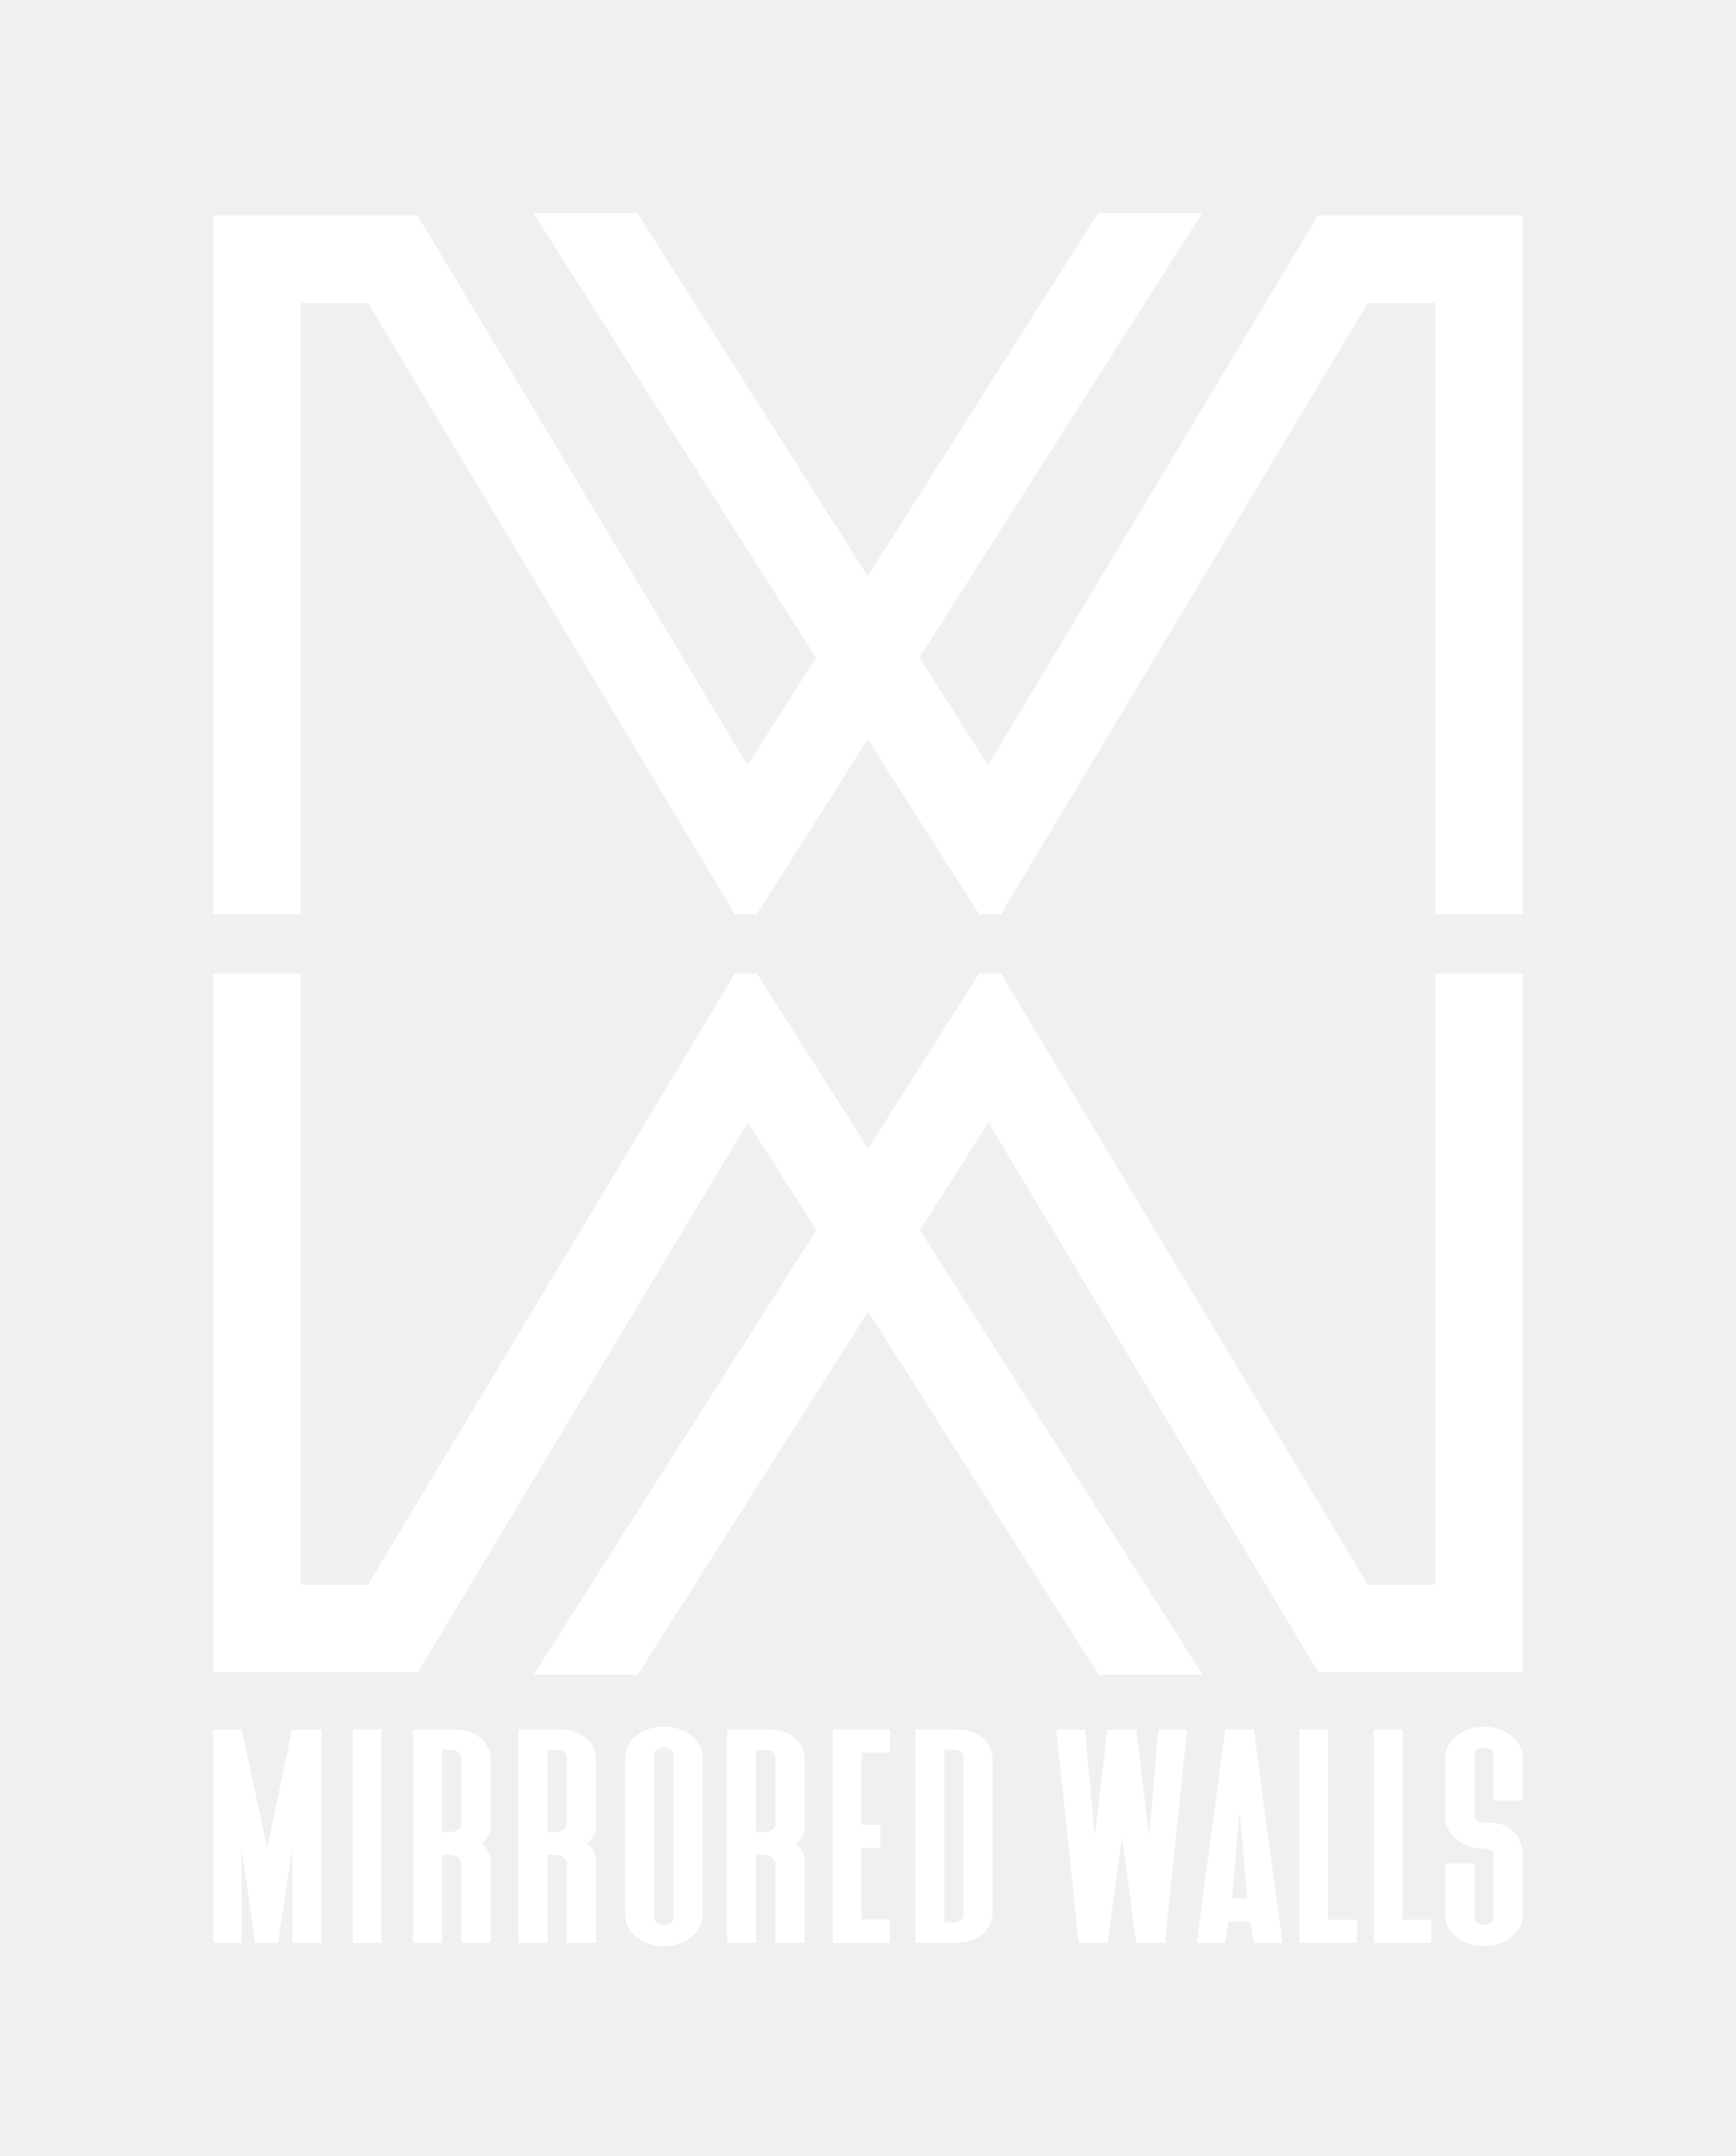
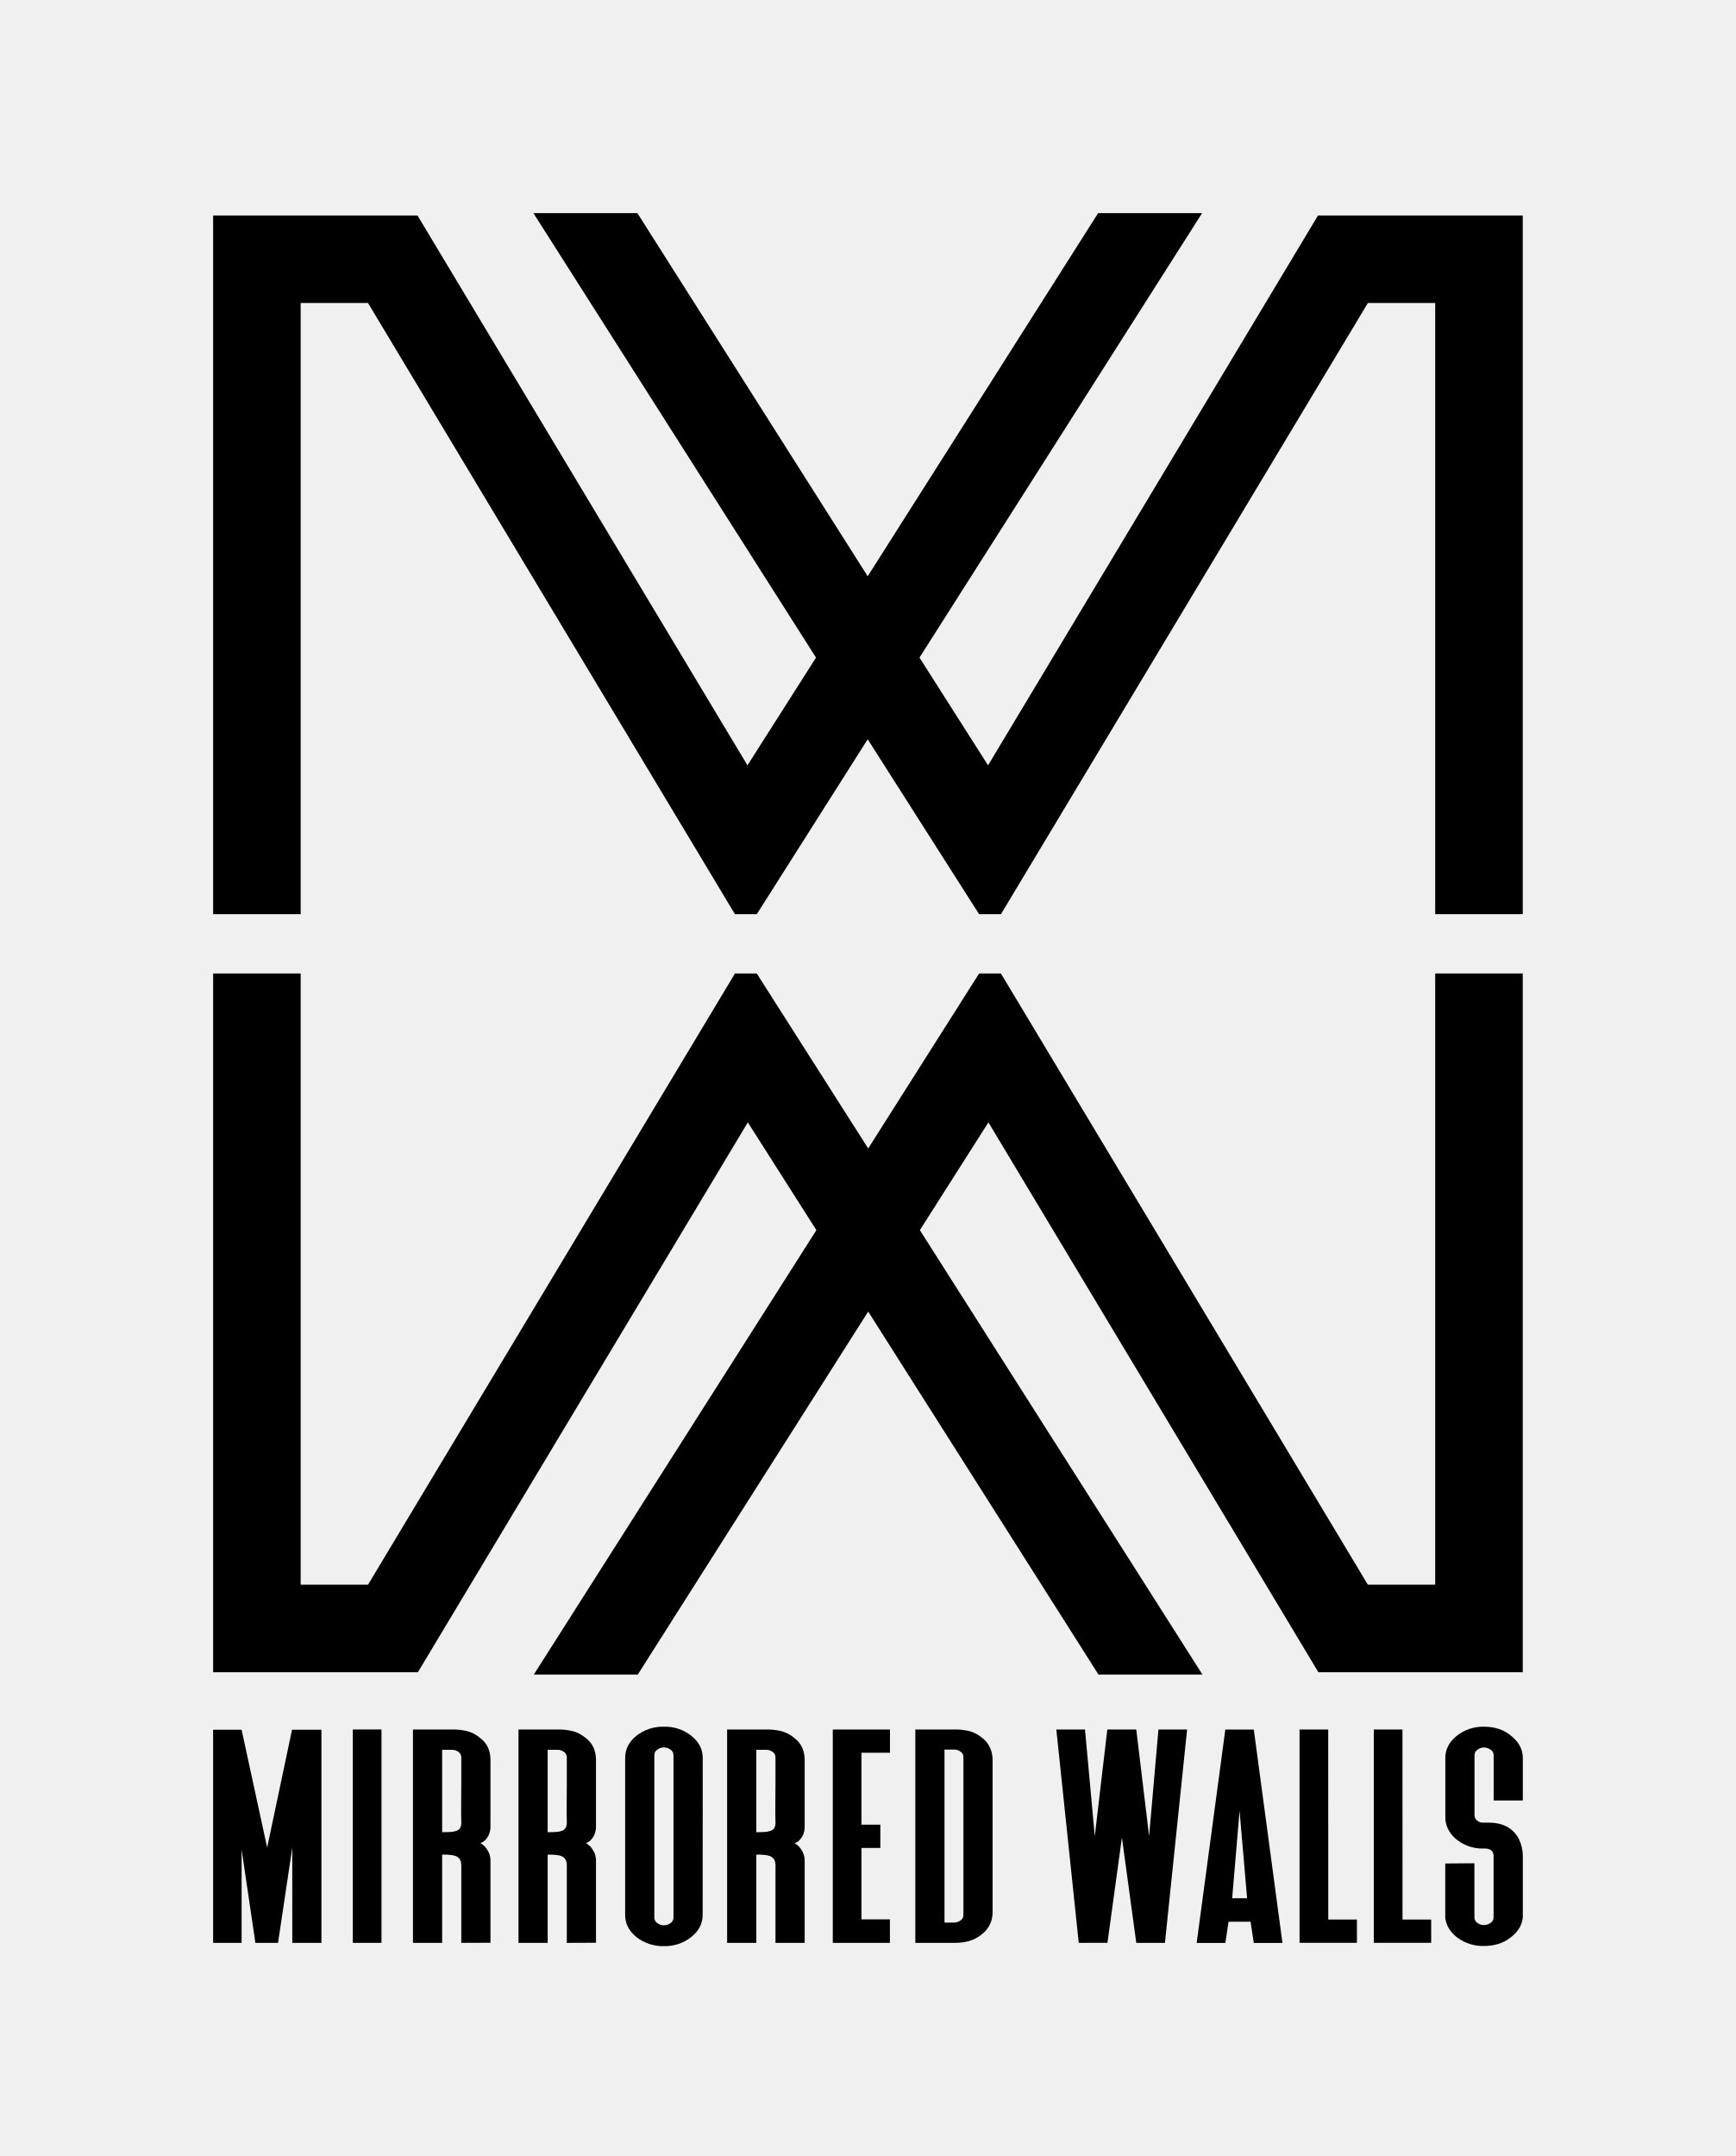
<svg xmlns="http://www.w3.org/2000/svg" id="Layer_1" data-name="Layer 1" viewBox="0 0 969.27 1203.83">
  <defs>
-     <style>.cls-1{fill:#fff;}</style>
+     <style>.cls-1{fill:#000000;}</style>
  </defs>
  <polygon class="cls-1" points="850.25 543.56 850.25 933.73 736.15 933.73 551.9 626.69 513.62 686.86 671.41 935.02 613.36 935.02 484.77 732.32 356.1 935.02 298.06 935.02 455.85 686.86 417.56 626.69 233.32 933.73 119.01 933.73 119.01 543.56 167.89 543.56 167.89 884.84 205.49 884.84 410.38 543.56 422.55 543.56 484.77 641.26 546.71 543.56 558.88 543.56 763.77 884.84 801.37 884.84 801.37 543.56 850.25 543.56" />
  <polygon class="cls-1" points="850.25 120.31 850.25 510.47 801.37 510.47 801.37 169.19 763.77 169.19 558.88 510.47 546.71 510.47 484.49 412.78 422.55 510.47 410.38 510.47 205.49 169.19 167.89 169.19 167.89 510.47 119.01 510.47 119.01 120.31 233.11 120.31 417.36 427.34 455.64 367.18 297.85 119.01 355.9 119.01 484.49 321.78 613.16 119.01 671.2 119.01 513.41 367.18 551.7 427.34 735.94 120.31 850.25 120.31" />
  <path class="cls-1" d="M155.24,1084.82H142.6l-7.69-52.14v52.14H119v-119h15.9l14.27,65.82,13.89-65.82h16.42v119H163.2v-53.19Z" />
  <path class="cls-1" d="M213,1084.82H197V965.68h16Z" />
  <path class="cls-1" d="M257.57,1084.82v-43.27c0-2.26-.75-3.85-2.22-4.76s-4.3-1.33-8.47-1.24v49.27h-16.3V965.68h21.64a33.59,33.59,0,0,1,8.93,1,18.47,18.47,0,0,1,6.84,3.65,13.85,13.85,0,0,1,4.57,5.61,17.29,17.29,0,0,1,1.3,6.65v37a11.36,11.36,0,0,1-.91,4.88,10.78,10.78,0,0,1-2,2.94,6.21,6.21,0,0,1-2.73,1.69,10.58,10.58,0,0,1,2.73,2.22,12.7,12.7,0,0,1,2,3.13,11.45,11.45,0,0,1,.91,4.82v45.49Zm0-67.39c-.09-2.44-.11-5.69-.07-9.77s.07-8.09.07-12V981.19a3.6,3.6,0,0,0-1.57-3,6.06,6.06,0,0,0-3.78-1.17h-5.34v46c1.82,0,3.41,0,4.76-.13a11,11,0,0,0,3.32-.66,3.83,3.83,0,0,0,2-1.62A6.36,6.36,0,0,0,257.57,1017.43Z" />
  <path class="cls-1" d="M316.49,1084.82v-43.27c0-2.26-.75-3.85-2.22-4.76s-4.3-1.33-8.47-1.24v49.27H289.5V965.68h21.64a33.59,33.59,0,0,1,8.93,1,18.54,18.54,0,0,1,6.84,3.65,13.85,13.85,0,0,1,4.57,5.61,17.29,17.29,0,0,1,1.3,6.65v37a11.36,11.36,0,0,1-.91,4.88,10.78,10.78,0,0,1-2,2.94,6.19,6.19,0,0,1-2.74,1.69,10.46,10.46,0,0,1,2.74,2.22,12.7,12.7,0,0,1,2,3.13,11.45,11.45,0,0,1,.91,4.82v45.49Zm0-67.39c-.09-2.44-.11-5.69-.07-9.77s.07-8.09.07-12V981.19a3.6,3.6,0,0,0-1.57-3,6.06,6.06,0,0,0-3.78-1.17H305.8v46c1.82,0,3.41,0,4.76-.13a11,11,0,0,0,3.32-.66,3.83,3.83,0,0,0,1.95-1.62A6.36,6.36,0,0,0,316.49,1017.43Z" />
  <path class="cls-1" d="M392.34,1069.18q0,7.29-6.38,12.38a23.43,23.43,0,0,1-15.25,5.09,24,24,0,0,1-15.39-5.09q-6.26-5.08-6.26-12.38V981.59q0-7.3,6.26-12.39a24,24,0,0,1,15.39-5.08A23.42,23.42,0,0,1,386,969.2q6.38,5.09,6.38,12.39ZM376.05,980a3.57,3.57,0,0,0-1.56-3,6.12,6.12,0,0,0-7.57,0,3.57,3.57,0,0,0-1.56,3v90.72a3.6,3.6,0,0,0,1.56,3,6.16,6.16,0,0,0,7.57,0,3.6,3.6,0,0,0,1.56-3Z" />
  <path class="cls-1" d="M433,1084.82v-43.27q0-3.39-2.22-4.76c-1.48-.91-4.3-1.33-8.47-1.24v49.27H406V965.68h21.64a33.51,33.51,0,0,1,8.92,1,18.47,18.47,0,0,1,6.84,3.65A13.77,13.77,0,0,1,448,976a17.1,17.1,0,0,1,1.3,6.65v37a11.21,11.21,0,0,1-.91,4.88,11,11,0,0,1-1.95,2.94,6.3,6.3,0,0,1-2.74,1.69,10.79,10.79,0,0,1,2.74,2.22,13,13,0,0,1,1.95,3.13,11.3,11.3,0,0,1,.91,4.82v45.49Zm0-67.39c-.09-2.44-.11-5.69-.07-9.77s.07-8.09.07-12V981.19a3.58,3.58,0,0,0-1.57-3,6,6,0,0,0-3.77-1.17h-5.35v46c1.83,0,3.41,0,4.76-.13a11,11,0,0,0,3.32-.66,3.86,3.86,0,0,0,2-1.62A6.48,6.48,0,0,0,433,1017.43Z" />
  <path class="cls-1" d="M496.88,1084.82H465V965.68h31.93v13H481v40.15h10.55v13H481v39.88h15.9Z" />
  <path class="cls-1" d="M548.12,1080.13a20.3,20.3,0,0,1-6.69,3.58,30.42,30.42,0,0,1-8.9,1.11H511.09V965.68h21.44a33.93,33.93,0,0,1,9.1,1,19,19,0,0,1,6.49,3.45,14.57,14.57,0,0,1,4.68,5.74,16.57,16.57,0,0,1,1.43,6.78v85.12a15.67,15.67,0,0,1-1.43,6.64A15.93,15.93,0,0,1,548.12,1080.13Zm-20.74-6.65h5.28a6,6,0,0,0,2.06-.33,7.38,7.38,0,0,0,1.8-1,3.38,3.38,0,0,0,1.42-2.88V981.06a3.33,3.33,0,0,0-1.42-2.86,6,6,0,0,0-3.86-1.31h-5.28Z" />
  <path class="cls-1" d="M602.33,1084.82,589.82,965.68h16l5.47,59.57,7-59.57h16.16l7.17,59.57,5.22-59.57h16l-12.38,119.14h-16L626.44,1026l-8.08,58.79Z" />
  <path class="cls-1" d="M686,1073l-1.82,11.86h-16l16-119.14h15.9l16,119.14h-16L698.27,1073Zm6.13-61.92L688,1059.92h8.34Z" />
  <path class="cls-1" d="M741.66,1071.78h16v13H725.63V965.68h16Z" />
  <path class="cls-1" d="M783.12,1071.78h16v13H767.09V965.68h16Z" />
  <path class="cls-1" d="M843.21,1082q-5.87,4.56-14.6,4.57a24,24,0,0,1-14.73-4.57q-6.12-4.56-6.9-11.21V1040.5l16.29-.13v30.24a3.59,3.59,0,0,0,1.57,3,6,6,0,0,0,3.77,1.3,6.81,6.81,0,0,0,3.78-1.3,3.62,3.62,0,0,0,1.57-3v-34.15c0-2.86-1.62-4.3-4.83-4.3h-1a22.88,22.88,0,0,1-15.64-5.73q-5.48-5.09-5.47-11.73V981.59q0-7.17,6.25-12.26a23.59,23.59,0,0,1,15.38-5.21q9.12,0,15.25,5.21,6.39,5.22,6.39,12.26v23.72H834V980.15a3.7,3.7,0,0,0-1.57-3.12,6.75,6.75,0,0,0-3.78-1.31,5.94,5.94,0,0,0-3.77,1.31,3.68,3.68,0,0,0-1.57,3.12v33.24a3.81,3.81,0,0,0,1.3,3,4.72,4.72,0,0,0,3.52,1.31h3q6.9,0,11.34,2.87a16.32,16.32,0,0,1,5.74,6.51,21.55,21.55,0,0,1,2.08,9.39v34.28Q849.47,1077.52,843.21,1082Z" />
</svg>
